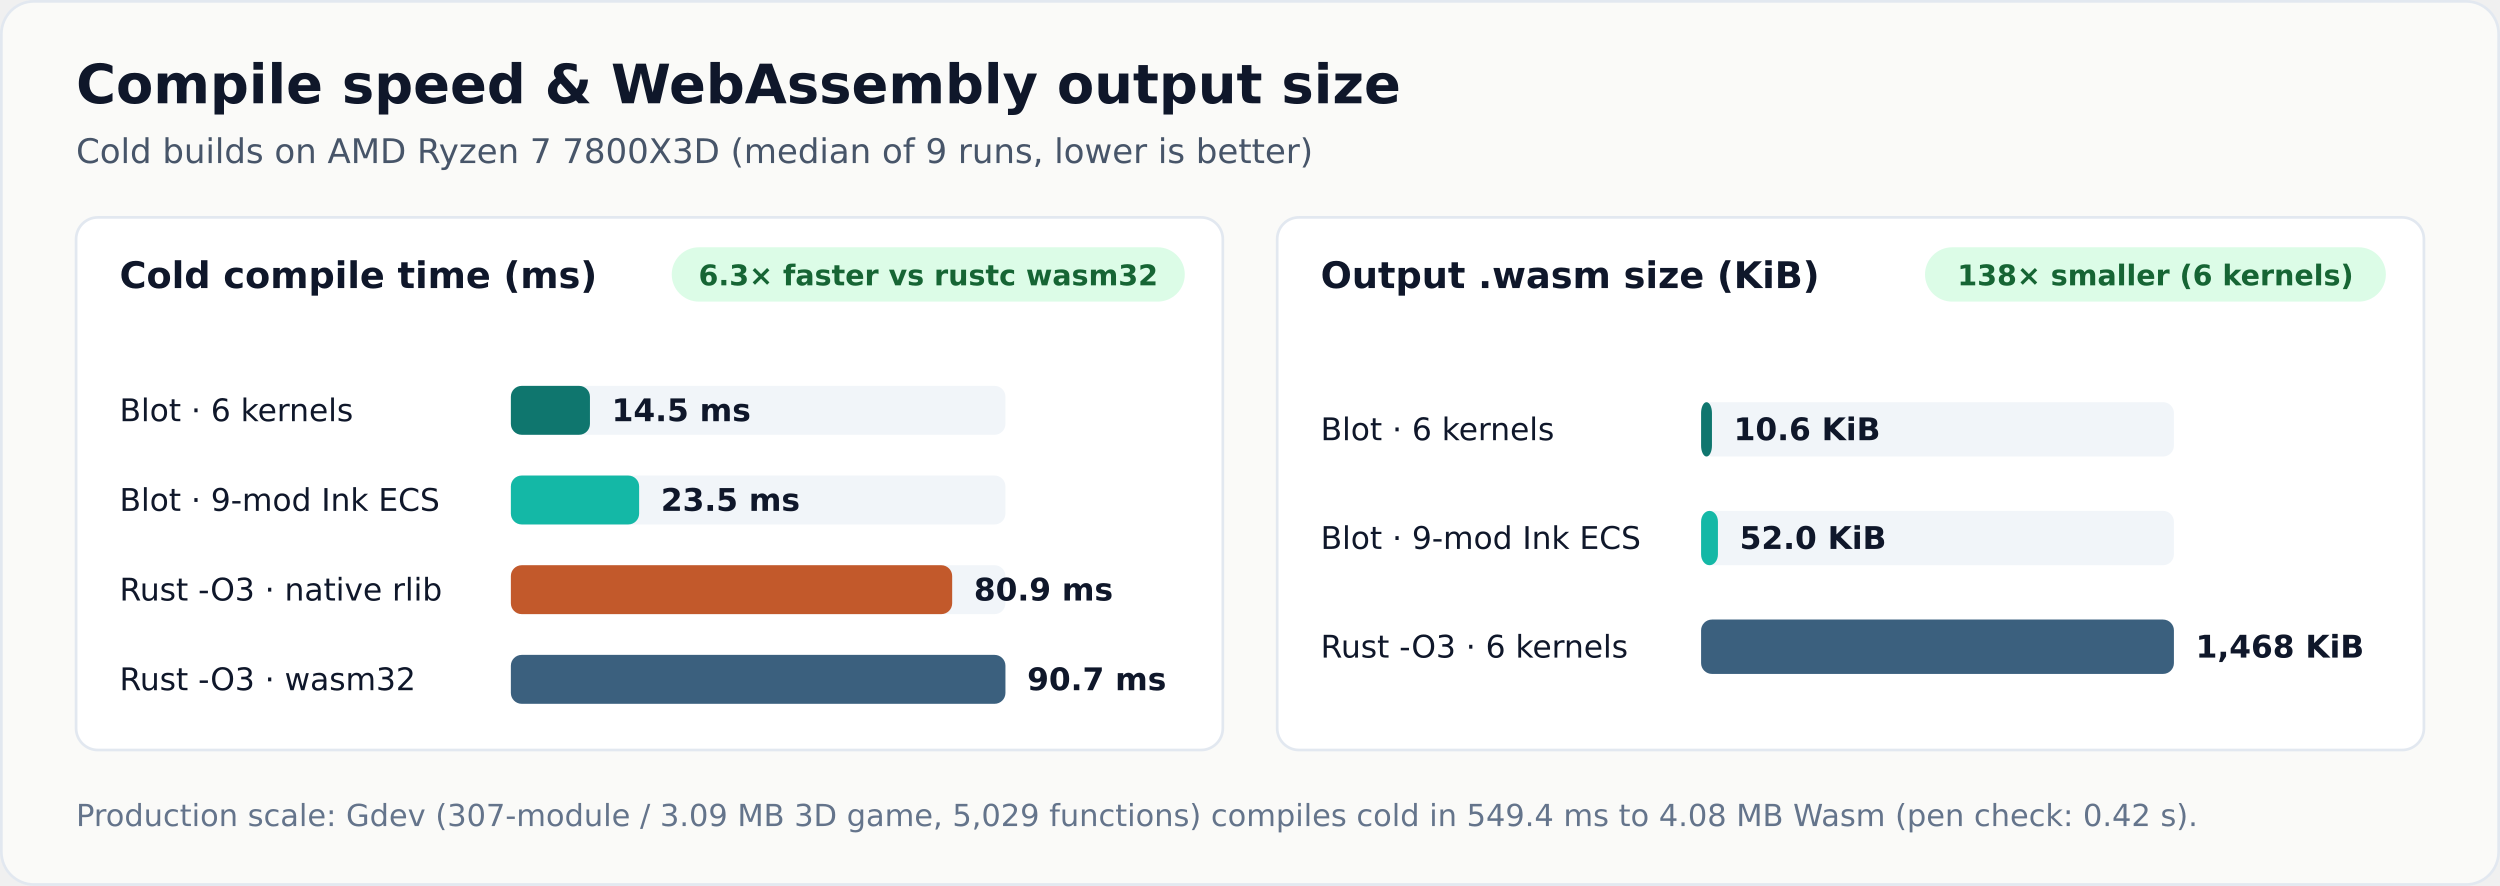
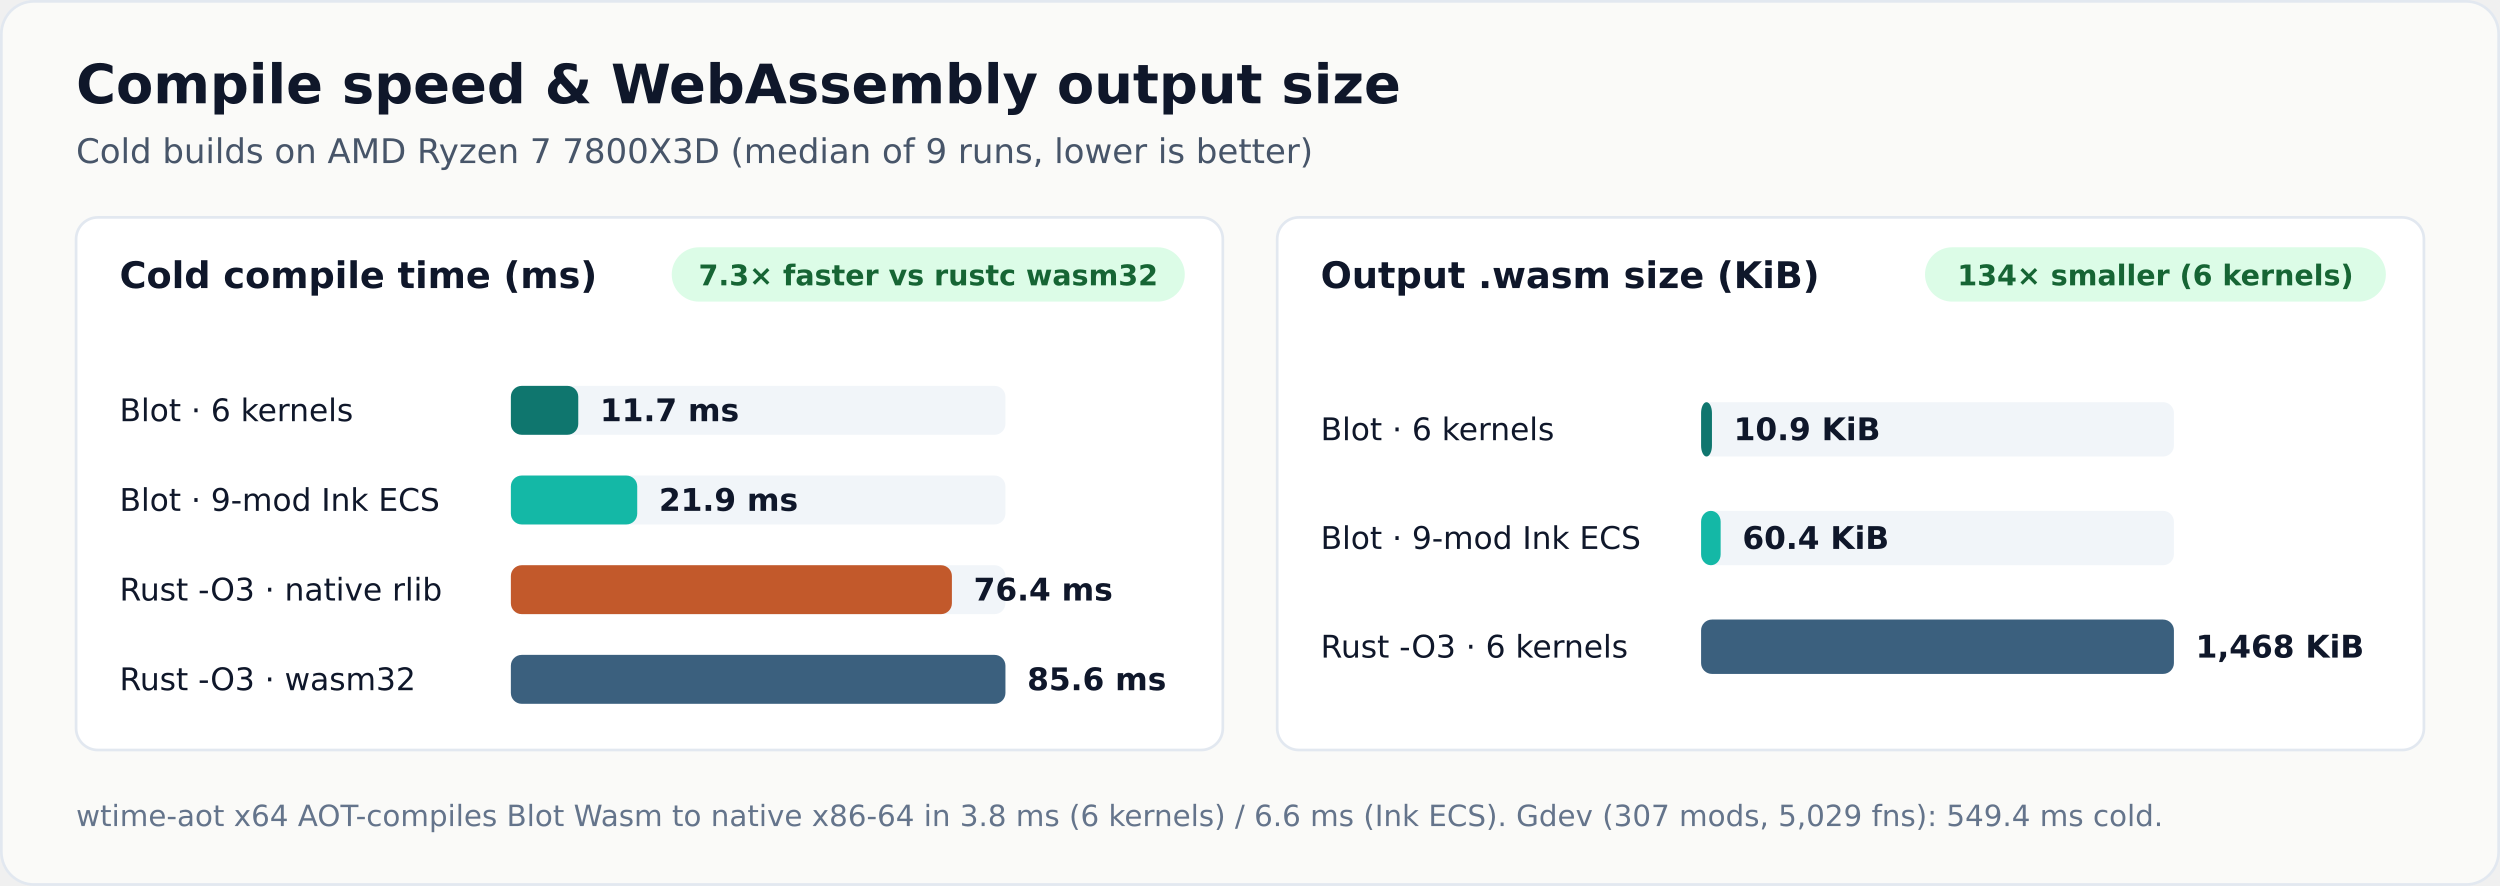
<svg xmlns="http://www.w3.org/2000/svg" width="920" height="326" viewBox="0 0 920 326" role="img" aria-label="Compile speed and WebAssembly output size: Blot vs Rust">
  <rect x="0.5" y="0.5" width="919" height="325" rx="12" fill="#fafaf8" stroke="#e2e8f0" />
  <text x="28.0" y="38.0" font-family="'DejaVu Sans', system-ui, -apple-system, 'Segoe UI', Helvetica, Arial, sans-serif" font-size="20" font-weight="700" fill="#0f172a" text-anchor="start">Compile speed &amp; WebAssembly output size</text>
  <text x="28.0" y="60.0" font-family="'DejaVu Sans', system-ui, -apple-system, 'Segoe UI', Helvetica, Arial, sans-serif" font-size="12.5" font-weight="400" fill="#475569" text-anchor="start">Cold builds on AMD Ryzen 7 7800X3D (median of 9 runs, lower is better)</text>
  <rect x="28" y="80" width="422" height="196" rx="8" fill="#ffffff" stroke="#e2e8f0" />
  <text x="44.0" y="106.0" font-family="'DejaVu Sans', system-ui, -apple-system, 'Segoe UI', Helvetica, Arial, sans-serif" font-size="13.5" font-weight="700" fill="#0f172a" text-anchor="start">Cold compile time (ms)</text>
  <rect x="247.2" y="91.0" width="188.8" height="20.0" rx="10" fill="#dcfce7" />
-   <text x="341.6" y="105.0" font-family="'DejaVu Sans', system-ui, -apple-system, 'Segoe UI', Helvetica, Arial, sans-serif" font-size="10.5" font-weight="600" fill="#166534" text-anchor="middle">6.3× faster vs rustc wasm32</text>
+   <text x="341.6" y="105.0" font-family="'DejaVu Sans', system-ui, -apple-system, 'Segoe UI', Helvetica, Arial, sans-serif" font-size="10.5" font-weight="600" fill="#166534" text-anchor="middle">7.3× faster vs rustc wasm32</text>
  <text x="44.0" y="155.0" font-family="'DejaVu Sans', system-ui, -apple-system, 'Segoe UI', Helvetica, Arial, sans-serif" font-size="11.5" font-weight="500" fill="#0f172a" text-anchor="start">Blot · 6 kernels</text>
  <rect x="188.0" y="142.0" width="182.0" height="18" rx="4" fill="#f1f5f9" />
-   <rect x="188.0" y="142.0" width="29.1" height="18" rx="4" fill="#0f766e" />
-   <text x="225.1" y="155.0" font-family="'DejaVu Sans', system-ui, -apple-system, 'Segoe UI', Helvetica, Arial, sans-serif" font-size="11.5" font-weight="600" fill="#0f172a" text-anchor="start">14.5 ms</text>
+   <rect x="188.0" y="142.0" width="24.8" height="18" rx="4" fill="#0f766e" />
+   <text x="220.8" y="155.0" font-family="'DejaVu Sans', system-ui, -apple-system, 'Segoe UI', Helvetica, Arial, sans-serif" font-size="11.5" font-weight="600" fill="#0f172a" text-anchor="start">11.7 ms</text>
  <text x="44.0" y="188.0" font-family="'DejaVu Sans', system-ui, -apple-system, 'Segoe UI', Helvetica, Arial, sans-serif" font-size="11.5" font-weight="500" fill="#0f172a" text-anchor="start">Blot · 9-mod Ink ECS</text>
  <rect x="188.0" y="175.0" width="182.0" height="18" rx="4" fill="#f1f5f9" />
-   <rect x="188.0" y="175.0" width="47.2" height="18" rx="4" fill="#14b8a6" />
-   <text x="243.2" y="188.0" font-family="'DejaVu Sans', system-ui, -apple-system, 'Segoe UI', Helvetica, Arial, sans-serif" font-size="11.5" font-weight="600" fill="#0f172a" text-anchor="start">23.5 ms</text>
+   <rect x="188.0" y="175.0" width="46.5" height="18" rx="4" fill="#14b8a6" />
+   <text x="242.5" y="188.0" font-family="'DejaVu Sans', system-ui, -apple-system, 'Segoe UI', Helvetica, Arial, sans-serif" font-size="11.5" font-weight="600" fill="#0f172a" text-anchor="start">21.9 ms</text>
  <text x="44.0" y="221.0" font-family="'DejaVu Sans', system-ui, -apple-system, 'Segoe UI', Helvetica, Arial, sans-serif" font-size="11.5" font-weight="500" fill="#0f172a" text-anchor="start">Rust -O3 · native rlib</text>
  <rect x="188.0" y="208.0" width="182.0" height="18" rx="4" fill="#f1f5f9" />
-   <rect x="188.0" y="208.0" width="162.4" height="18" rx="4" fill="#c2592b" />
-   <text x="358.4" y="221.0" font-family="'DejaVu Sans', system-ui, -apple-system, 'Segoe UI', Helvetica, Arial, sans-serif" font-size="11.5" font-weight="600" fill="#0f172a" text-anchor="start">80.9 ms</text>
+   <rect x="188.0" y="208.0" width="162.3" height="18" rx="4" fill="#c2592b" />
+   <text x="358.3" y="221.0" font-family="'DejaVu Sans', system-ui, -apple-system, 'Segoe UI', Helvetica, Arial, sans-serif" font-size="11.5" font-weight="600" fill="#0f172a" text-anchor="start">76.4 ms</text>
  <text x="44.0" y="254.0" font-family="'DejaVu Sans', system-ui, -apple-system, 'Segoe UI', Helvetica, Arial, sans-serif" font-size="11.5" font-weight="500" fill="#0f172a" text-anchor="start">Rust -O3 · wasm32</text>
  <rect x="188.0" y="241.0" width="182.0" height="18" rx="4" fill="#f1f5f9" />
  <rect x="188.0" y="241.0" width="182.0" height="18" rx="4" fill="#3b607e" />
-   <text x="378.0" y="254.0" font-family="'DejaVu Sans', system-ui, -apple-system, 'Segoe UI', Helvetica, Arial, sans-serif" font-size="11.5" font-weight="600" fill="#0f172a" text-anchor="start">90.7 ms</text>
+   <text x="378.0" y="254.0" font-family="'DejaVu Sans', system-ui, -apple-system, 'Segoe UI', Helvetica, Arial, sans-serif" font-size="11.5" font-weight="600" fill="#0f172a" text-anchor="start">85.6 ms</text>
  <rect x="470" y="80" width="422" height="196" rx="8" fill="#ffffff" stroke="#e2e8f0" />
  <text x="486.0" y="106.0" font-family="'DejaVu Sans', system-ui, -apple-system, 'Segoe UI', Helvetica, Arial, sans-serif" font-size="13.5" font-weight="700" fill="#0f172a" text-anchor="start">Output .wasm size (KiB)</text>
  <rect x="708.4" y="91.0" width="169.6" height="20.0" rx="10" fill="#dcfce7" />
-   <text x="793.2" y="105.0" font-family="'DejaVu Sans', system-ui, -apple-system, 'Segoe UI', Helvetica, Arial, sans-serif" font-size="10.5" font-weight="600" fill="#166534" text-anchor="middle">138× smaller (6 kernels)</text>
+   <text x="793.2" y="105.0" font-family="'DejaVu Sans', system-ui, -apple-system, 'Segoe UI', Helvetica, Arial, sans-serif" font-size="10.5" font-weight="600" fill="#166534" text-anchor="middle">134× smaller (6 kernels)</text>
  <text x="486.0" y="162.0" font-family="'DejaVu Sans', system-ui, -apple-system, 'Segoe UI', Helvetica, Arial, sans-serif" font-size="11.5" font-weight="500" fill="#0f172a" text-anchor="start">Blot · 6 kernels</text>
  <rect x="626.0" y="148.0" width="174.0" height="20" rx="4" fill="#f1f5f9" />
  <rect x="626.0" y="148.0" width="4.0" height="20" rx="4" fill="#0f766e" />
-   <text x="638.0" y="162.0" font-family="'DejaVu Sans', system-ui, -apple-system, 'Segoe UI', Helvetica, Arial, sans-serif" font-size="11.5" font-weight="600" fill="#0f172a" text-anchor="start">10.6 KiB</text>
+   <text x="638.0" y="162.0" font-family="'DejaVu Sans', system-ui, -apple-system, 'Segoe UI', Helvetica, Arial, sans-serif" font-size="11.5" font-weight="600" fill="#0f172a" text-anchor="start">10.9 KiB</text>
  <text x="486.0" y="202.0" font-family="'DejaVu Sans', system-ui, -apple-system, 'Segoe UI', Helvetica, Arial, sans-serif" font-size="11.5" font-weight="500" fill="#0f172a" text-anchor="start">Blot · 9-mod Ink ECS</text>
  <rect x="626.0" y="188.0" width="174.0" height="20" rx="4" fill="#f1f5f9" />
-   <rect x="626.0" y="188.0" width="6.2" height="20" rx="4" fill="#14b8a6" />
-   <text x="640.2" y="202.0" font-family="'DejaVu Sans', system-ui, -apple-system, 'Segoe UI', Helvetica, Arial, sans-serif" font-size="11.5" font-weight="600" fill="#0f172a" text-anchor="start">52.0 KiB</text>
+   <rect x="626.0" y="188.0" width="7.2" height="20" rx="4" fill="#14b8a6" />
+   <text x="641.2" y="202.0" font-family="'DejaVu Sans', system-ui, -apple-system, 'Segoe UI', Helvetica, Arial, sans-serif" font-size="11.5" font-weight="600" fill="#0f172a" text-anchor="start">60.4 KiB</text>
  <text x="486.0" y="242.0" font-family="'DejaVu Sans', system-ui, -apple-system, 'Segoe UI', Helvetica, Arial, sans-serif" font-size="11.5" font-weight="500" fill="#0f172a" text-anchor="start">Rust -O3 · 6 kernels</text>
  <rect x="626.0" y="228.0" width="174.0" height="20" rx="4" fill="#f1f5f9" />
  <rect x="626.0" y="228.0" width="174.0" height="20" rx="4" fill="#3b607e" />
  <text x="808.0" y="242.0" font-family="'DejaVu Sans', system-ui, -apple-system, 'Segoe UI', Helvetica, Arial, sans-serif" font-size="11.5" font-weight="600" fill="#0f172a" text-anchor="start">1,468 KiB</text>
-   <text x="28.0" y="304.0" font-family="'DejaVu Sans', system-ui, -apple-system, 'Segoe UI', Helvetica, Arial, sans-serif" font-size="11.2" font-weight="400" fill="#64748b" text-anchor="start">Production scale: Gdev (307-module / 3.09 MB 3D game, 5,029 functions) compiles cold in 549.4 ms to 4.08 MB Wasm (pen check: 0.42 s).</text>
+   <text x="28.0" y="304.0" font-family="'DejaVu Sans', system-ui, -apple-system, 'Segoe UI', Helvetica, Arial, sans-serif" font-size="10.8" font-weight="400" fill="#64748b" text-anchor="start">wtime-aot x64 AOT-compiles Blot Wasm to native x86-64 in 3.8 ms (6 kernels) / 6.6 ms (Ink ECS). Gdev (307 mods, 5,029 fns): 549.4 ms cold.</text>
</svg>
